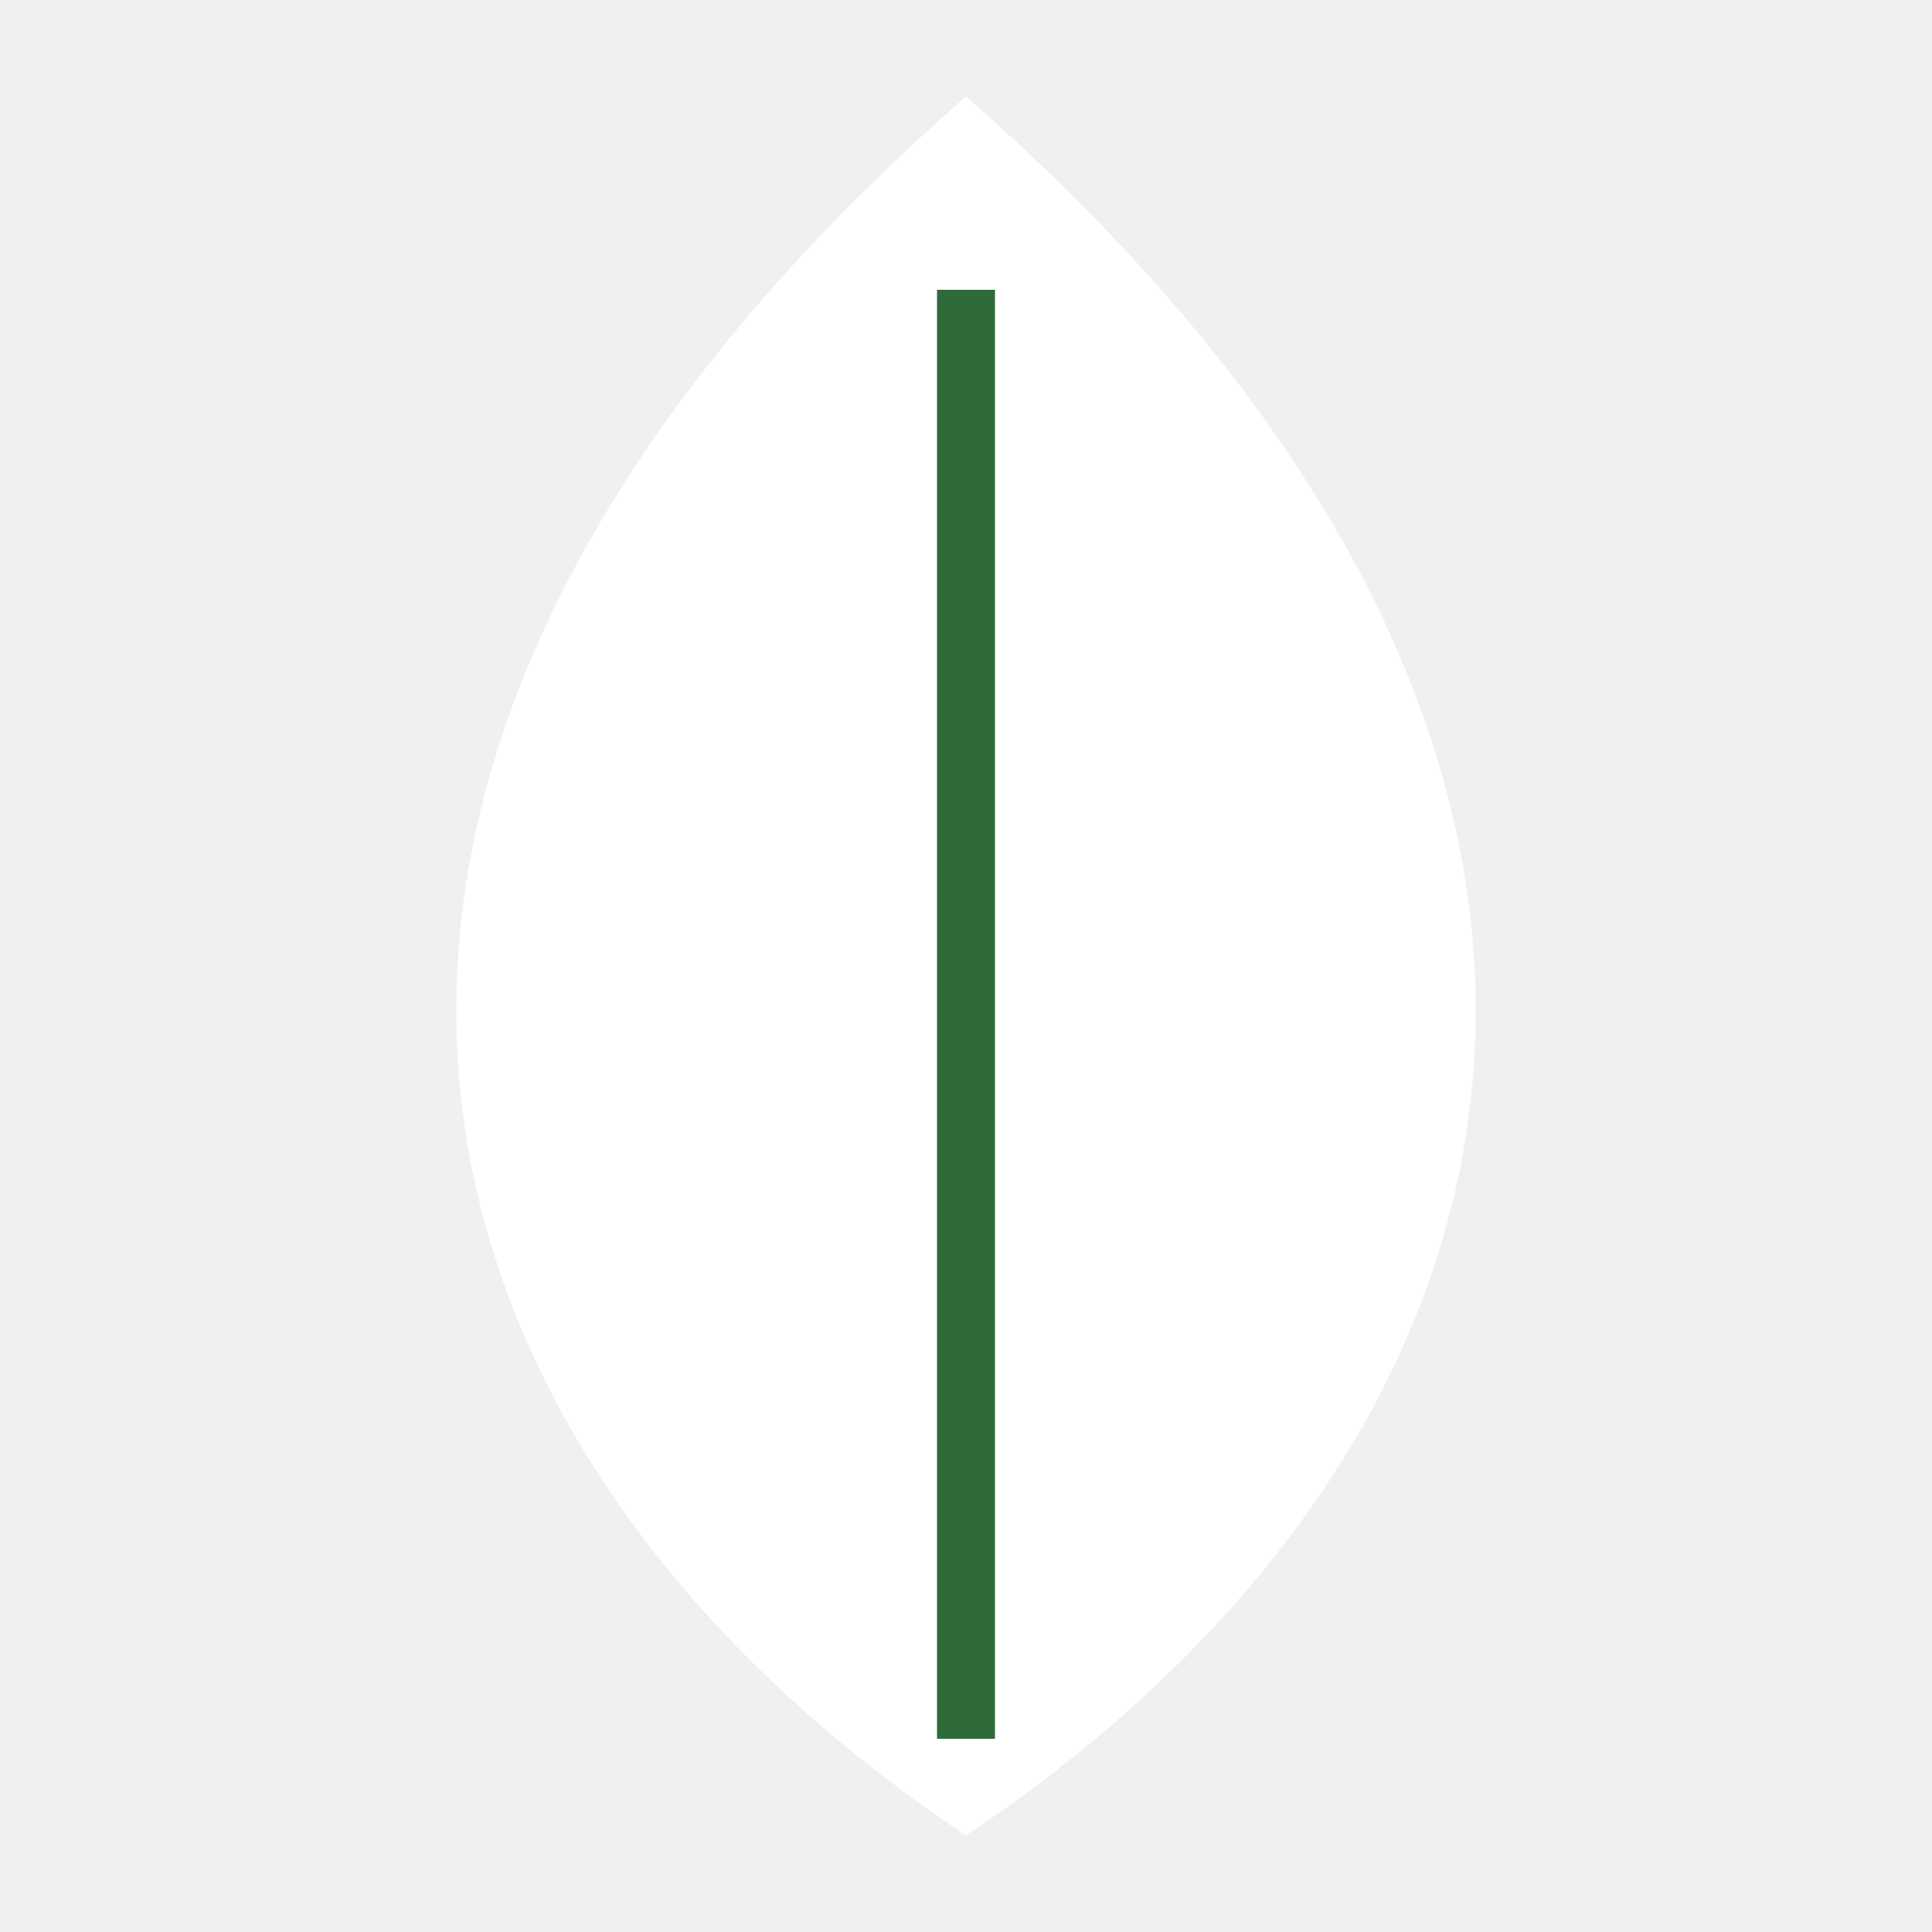
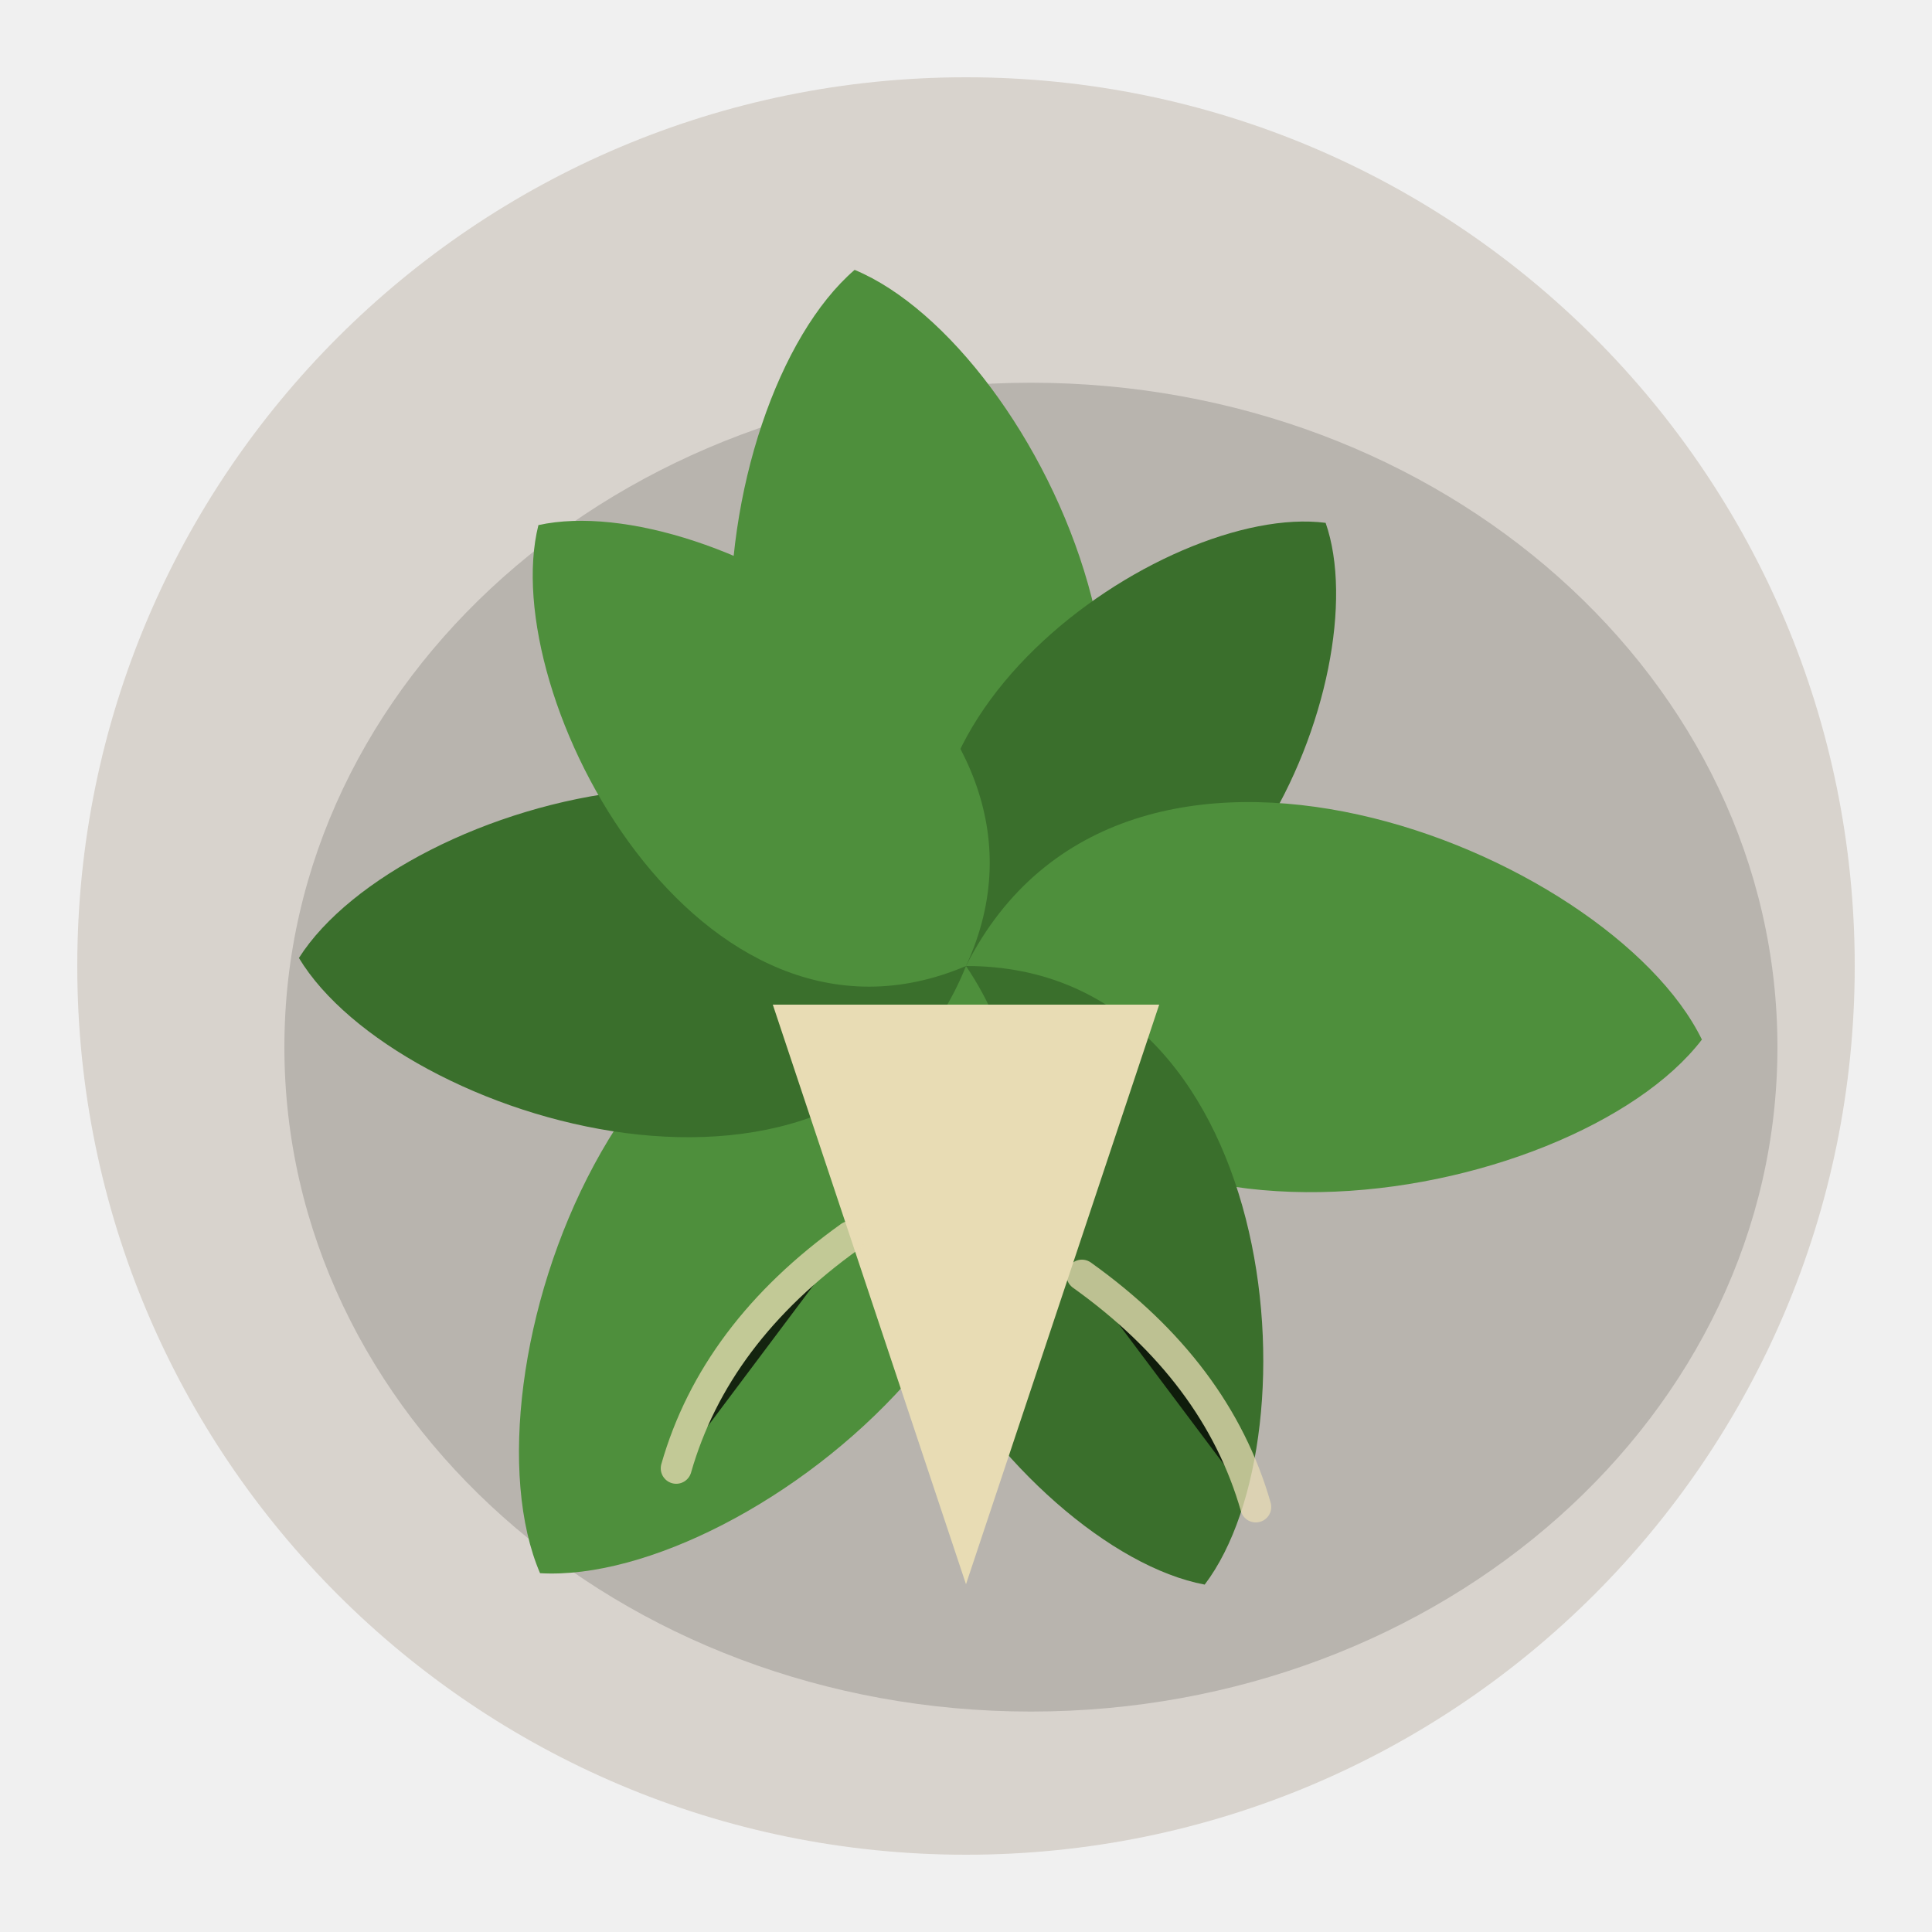
- <svg xmlns="http://www.w3.org/2000/svg" viewBox="0 0 100 100" role="img" aria-label="foglia decorativa">
-   <path d="M50 95C20 75 10 40 50 5c40 35 30 70 0 90Z" fill="#fff" />
-   <path d="M50 90V15" stroke="#2f6b3a" stroke-width="3" />
+ <svg xmlns="http://www.w3.org/2000/svg" viewBox="-50 -50 100 100" width="100" height="100" role="img" aria-label="pastinaca">
+   <circle cx="0" cy="0" r="46" fill="#6b4e2a" opacity="0.18" />
+   <ellipse cx="3.36" cy="4.2" rx="38.64" ry="34.39" fill="rgba(0,0,0,.15)" />
+   <g transform="rotate(-9.09)">
+     <path d="M0 0 C 16.1 -6.2, 8.86 -31.02, 0 -36.49 C -8.86 -31.02, -16.1 -6.2, 0 0 Z" fill="#4e8f3c" />
+   </g>
+   <g transform="rotate(39.06)">
+     <path d="M0 0 C 13.03 -5.02, 7.17 -25.11, 0 -29.54 C -7.17 -25.11, -13.03 -5.02, 0 0 Z" fill="#3a6f2c" />
+   </g>
+   <g transform="rotate(95.71)">
+     <path d="M0 0 C 16.89 -6.51, 9.29 -32.54, 0 -38.28 C -9.29 -32.54, -16.89 -6.51, 0 0 Z" fill="#4e8f3c" />
+   </g>
+   <g transform="rotate(158.9)">
+     <path d="M0 0 C 15.14 -5.83, 8.33 -29.17, 0 -34.32 C -8.33 -29.17, -15.14 -5.83, 0 0 Z" fill="#3a6f2c" />
+   </g>
+   <g transform="rotate(215.05)">
+     <path d="M0 0 C 16.94 -6.53, 9.32 -32.63, 0 -38.39 C -9.32 -32.63, -16.94 -6.53, 0 0 Z" fill="#4e8f3c" />
+   </g>
+   <g transform="rotate(270.69)">
+     <path d="M0 0 C 15.24 -5.87, 8.38 -29.35, 0 -34.53 C -8.38 -29.35, -15.24 -5.87, 0 0 Z" fill="#3a6f2c" />
+   </g>
+   <g transform="rotate(315.88)">
+     <path d="M0 0 C 14.02 -5.4, 7.71 -27.02, 0 -31.79 C -7.71 -27.02, -14.02 -5.4, 0 0 Z" fill="#4e8f3c" />
+   </g>
+   <path d="M-10 2 L 10 2 L 0 32 Z" fill="#e8dcb4" />
+   <g stroke="#e8dcb4" stroke-width="1.6" stroke-linecap="round" opacity=".75">
+     <path d="M-6 14 q-7 5 -9 12" />
+     <path d="M6 16 q7 5 9 12" />
+   </g>
</svg>
